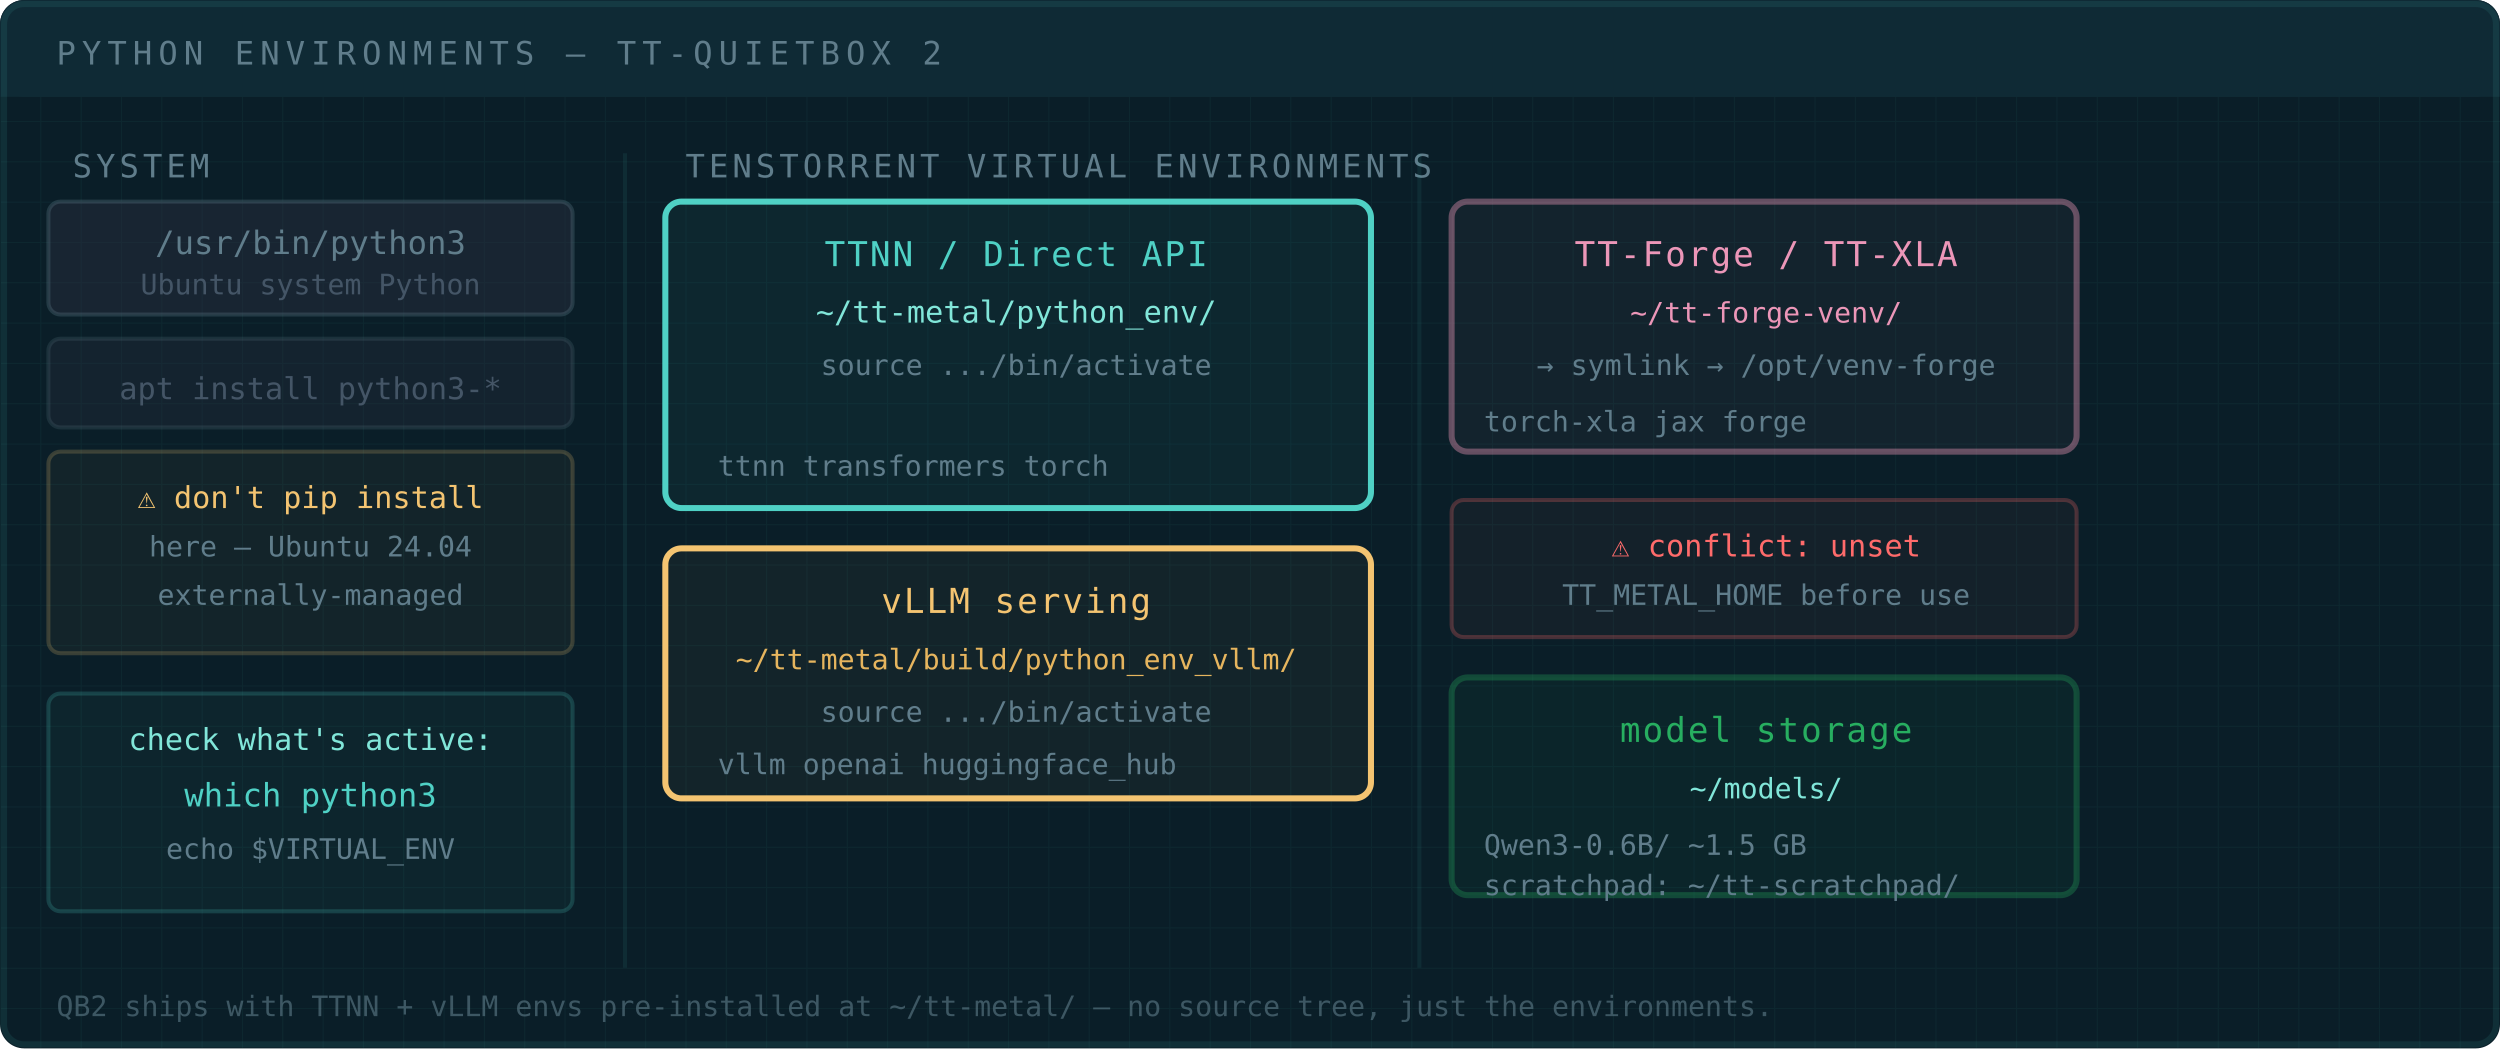
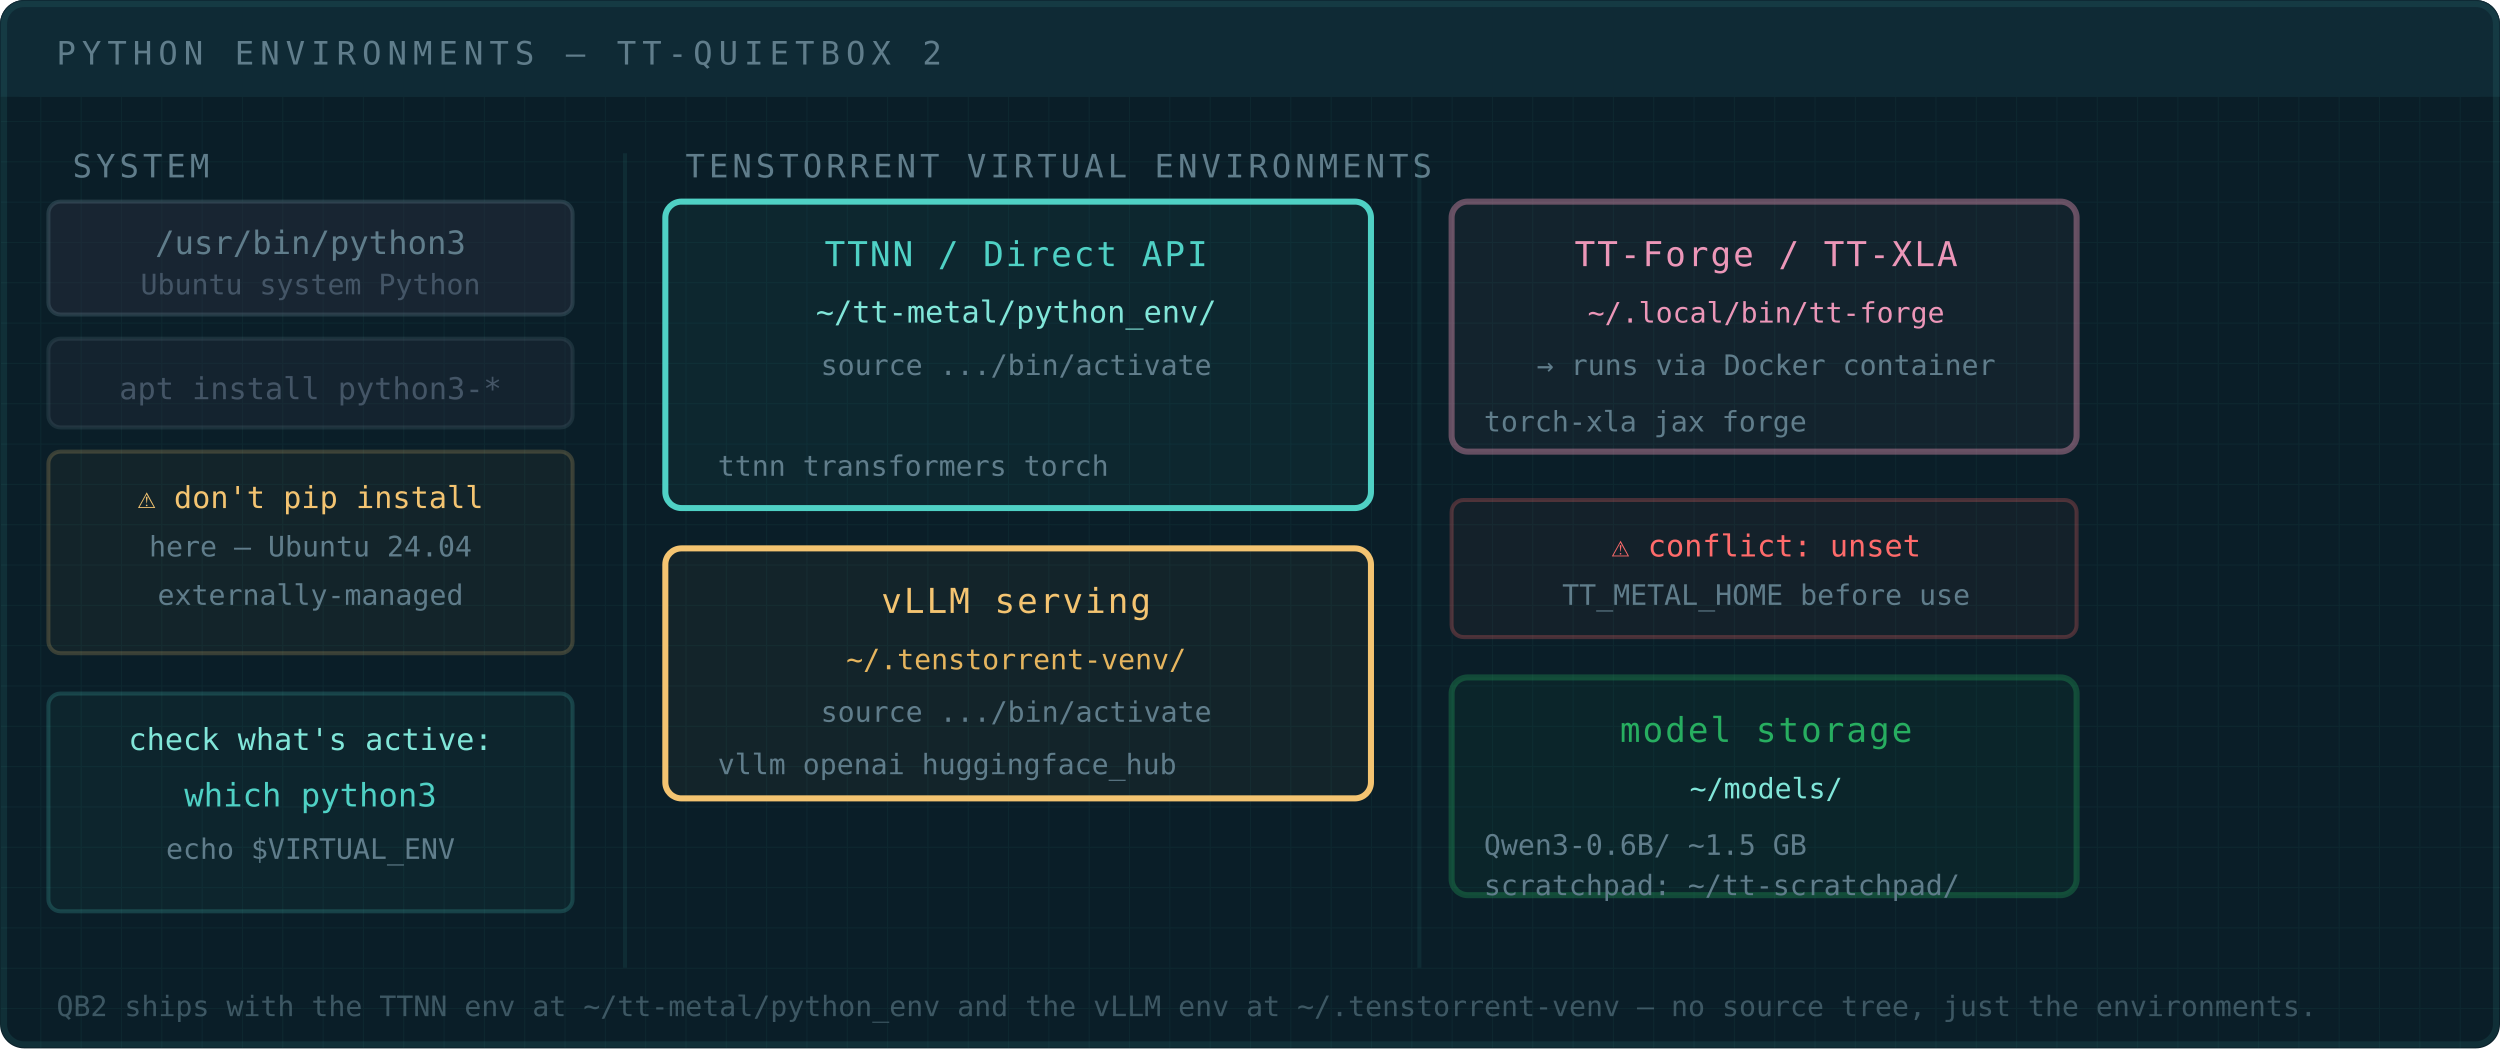
<svg xmlns="http://www.w3.org/2000/svg" viewBox="0 0 620 260" role="img" aria-label="Python environment map showing system Python and Tenstorrent virtual environments">
  <defs>
    <pattern id="grid2" x="0" y="0" width="10" height="10" patternUnits="userSpaceOnUse">
      <path d="M10,0 L0,0 0,10" fill="none" stroke="rgba(79,209,197,0.05)" stroke-width="0.5" />
    </pattern>
    <marker id="a2" markerWidth="6" markerHeight="6" refX="5" refY="3" orient="auto">
      <path d="M0,0 L6,3 L0,6 Z" fill="rgba(79,209,197,0.5)" />
    </marker>
    <marker id="a3" markerWidth="6" markerHeight="6" refX="5" refY="3" orient="auto">
      <path d="M0,0 L6,3 L0,6 Z" fill="rgba(244,196,113,0.5)" />
    </marker>
  </defs>
  <rect width="620" height="260" rx="6" fill="#0a1e28" />
  <rect width="620" height="260" rx="6" fill="url(#grid2)" />
  <rect x="0" y="0" width="620" height="24" rx="6" fill="#0F2A35" />
  <rect x="0" y="18" width="620" height="6" fill="#0F2A35" />
  <text x="14" y="16" fill="#607D8B" font-size="8" font-family="monospace" letter-spacing="1.5">PYTHON ENVIRONMENTS — TT-QUIETBOX 2</text>
  <text x="18" y="44" fill="#607D8B" font-size="8" font-family="monospace" letter-spacing="1">SYSTEM</text>
  <rect x="12" y="50" width="130" height="28" rx="3" fill="rgba(45,49,66,0.4)" stroke="rgba(96,125,139,0.3)" stroke-width="1" />
  <text x="77" y="63" text-anchor="middle" fill="#607D8B" font-size="8" font-family="monospace">/usr/bin/python3</text>
  <text x="77" y="73" text-anchor="middle" fill="#445566" font-size="7" font-family="monospace">Ubuntu system Python</text>
  <rect x="12" y="84" width="130" height="22" rx="3" fill="rgba(45,49,66,0.3)" stroke="rgba(96,125,139,0.2)" stroke-width="1" />
  <text x="77" y="99" text-anchor="middle" fill="#445566" font-size="7.5" font-family="monospace">apt install python3-*</text>
  <rect x="12" y="112" width="130" height="50" rx="3" fill="rgba(244,196,113,0.04)" stroke="rgba(244,196,113,0.2)" stroke-width="1" />
  <text x="77" y="126" text-anchor="middle" fill="#F4C471" font-size="7.5" font-family="monospace">⚠  don't pip install</text>
  <text x="77" y="138" text-anchor="middle" fill="#607D8B" font-size="7" font-family="monospace">here — Ubuntu 24.04</text>
  <text x="77" y="150" text-anchor="middle" fill="#607D8B" font-size="7" font-family="monospace">externally-managed</text>
  <line x1="155" y1="38" x2="155" y2="240" stroke="rgba(79,209,197,0.08)" stroke-width="1" />
  <text x="170" y="44" fill="#607D8B" font-size="8" font-family="monospace" letter-spacing="1">TENSTORRENT VIRTUAL ENVIRONMENTS</text>
  <rect x="165" y="50" width="175" height="76" rx="4" fill="rgba(79,209,197,0.05)" stroke="#4FD1C5" stroke-width="1.5" />
  <text x="252" y="66" text-anchor="middle" fill="#4FD1C5" font-size="8.5" font-family="monospace" letter-spacing="0.5">TTNN / Direct API</text>
  <text x="252" y="80" text-anchor="middle" fill="#81E6D9" font-size="7.5" font-family="monospace">~/tt-metal/python_env/</text>
  <text x="252" y="93" text-anchor="middle" fill="#607D8B" font-size="7" font-family="monospace">source .../bin/activate</text>
  <text x="178" y="118" fill="#607D8B" font-size="7" font-family="monospace">ttnn  transformers  torch</text>
  <rect x="165" y="136" width="175" height="62" rx="4" fill="rgba(244,196,113,0.04)" stroke="#F4C471" stroke-width="1.5" />
  <text x="252" y="152" text-anchor="middle" fill="#F4C471" font-size="8.5" font-family="monospace" letter-spacing="0.5">vLLM serving</text>
-   <text x="252" y="166" text-anchor="middle" fill="#E6B55E" font-size="7" font-family="monospace">~/tt-metal/build/python_env_vllm/</text>
+   <text x="252" y="166" text-anchor="middle" fill="#E6B55E" font-size="7" font-family="monospace">~/.tenstorrent-venv/</text>
  <text x="252" y="179" text-anchor="middle" fill="#607D8B" font-size="7" font-family="monospace">source .../bin/activate</text>
  <text x="178" y="192" fill="#607D8B" font-size="7" font-family="monospace">vllm  openai  huggingface_hub</text>
  <line x1="352" y1="38" x2="352" y2="240" stroke="rgba(79,209,197,0.08)" stroke-width="1" />
  <rect x="360" y="50" width="155" height="62" rx="4" fill="rgba(236,150,184,0.04)" stroke="rgba(236,150,184,0.4)" stroke-width="1.5" />
  <text x="438" y="66" text-anchor="middle" fill="#EC96B8" font-size="8.5" font-family="monospace" letter-spacing="0.5">TT-Forge / TT-XLA</text>
-   <text x="438" y="80" text-anchor="middle" fill="#EC96B8" font-size="7" font-family="monospace">~/tt-forge-venv/</text>
-   <text x="438" y="93" text-anchor="middle" fill="#607D8B" font-size="7" font-family="monospace">→ symlink → /opt/venv-forge</text>
+   <text x="438" y="80" text-anchor="middle" fill="#EC96B8" font-size="7" font-family="monospace">~/.local/bin/tt-forge</text>
+   <text x="438" y="93" text-anchor="middle" fill="#607D8B" font-size="7" font-family="monospace">→ runs via Docker container</text>
  <text x="368" y="107" fill="#607D8B" font-size="7" font-family="monospace">torch-xla  jax  forge</text>
  <rect x="360" y="124" width="155" height="34" rx="3" fill="rgba(255,107,107,0.04)" stroke="rgba(255,107,107,0.25)" stroke-width="1" />
  <text x="438" y="138" text-anchor="middle" fill="#FF6B6B" font-size="7.5" font-family="monospace">⚠  conflict: unset</text>
  <text x="438" y="150" text-anchor="middle" fill="#607D8B" font-size="7" font-family="monospace">TT_METAL_HOME before use</text>
  <rect x="360" y="168" width="155" height="54" rx="4" fill="rgba(39,174,96,0.05)" stroke="rgba(39,174,96,0.3)" stroke-width="1.5" />
  <text x="438" y="184" text-anchor="middle" fill="#27AE60" font-size="8.5" font-family="monospace" letter-spacing="0.5">model storage</text>
  <text x="438" y="198" text-anchor="middle" fill="#81E6D9" font-size="7" font-family="monospace">~/models/</text>
  <text x="368" y="212" fill="#607D8B" font-size="7" font-family="monospace">Qwen3-0.6B/   ~1.5 GB</text>
  <text x="368" y="222" fill="#607D8B" font-size="7" font-family="monospace">scratchpad: ~/tt-scratchpad/</text>
  <rect x="12" y="172" width="130" height="54" rx="3" fill="rgba(79,209,197,0.04)" stroke="rgba(79,209,197,0.2)" stroke-width="1" />
  <text x="77" y="186" text-anchor="middle" fill="#81E6D9" font-size="7.5" font-family="monospace">check what's active:</text>
  <text x="77" y="200" text-anchor="middle" fill="#4FD1C5" font-size="8" font-family="monospace">which python3</text>
  <text x="77" y="213" text-anchor="middle" fill="#607D8B" font-size="7" font-family="monospace">echo $VIRTUAL_ENV</text>
-   <text x="14" y="252" fill="rgba(96,125,139,0.6)" font-size="7" font-family="monospace">QB2 ships with TTNN + vLLM envs pre-installed at ~/tt-metal/ — no source tree, just the environments.</text>
+   <text x="14" y="252" fill="rgba(96,125,139,0.6)" font-size="7" font-family="monospace">QB2 ships with the TTNN env at ~/tt-metal/python_env and the vLLM env at ~/.tenstorrent-venv — no source tree, just the environments.</text>
  <rect x="1" y="1" width="618" height="258" rx="5" fill="none" stroke="rgba(79,209,197,0.1)" stroke-width="1.5" />
</svg>
